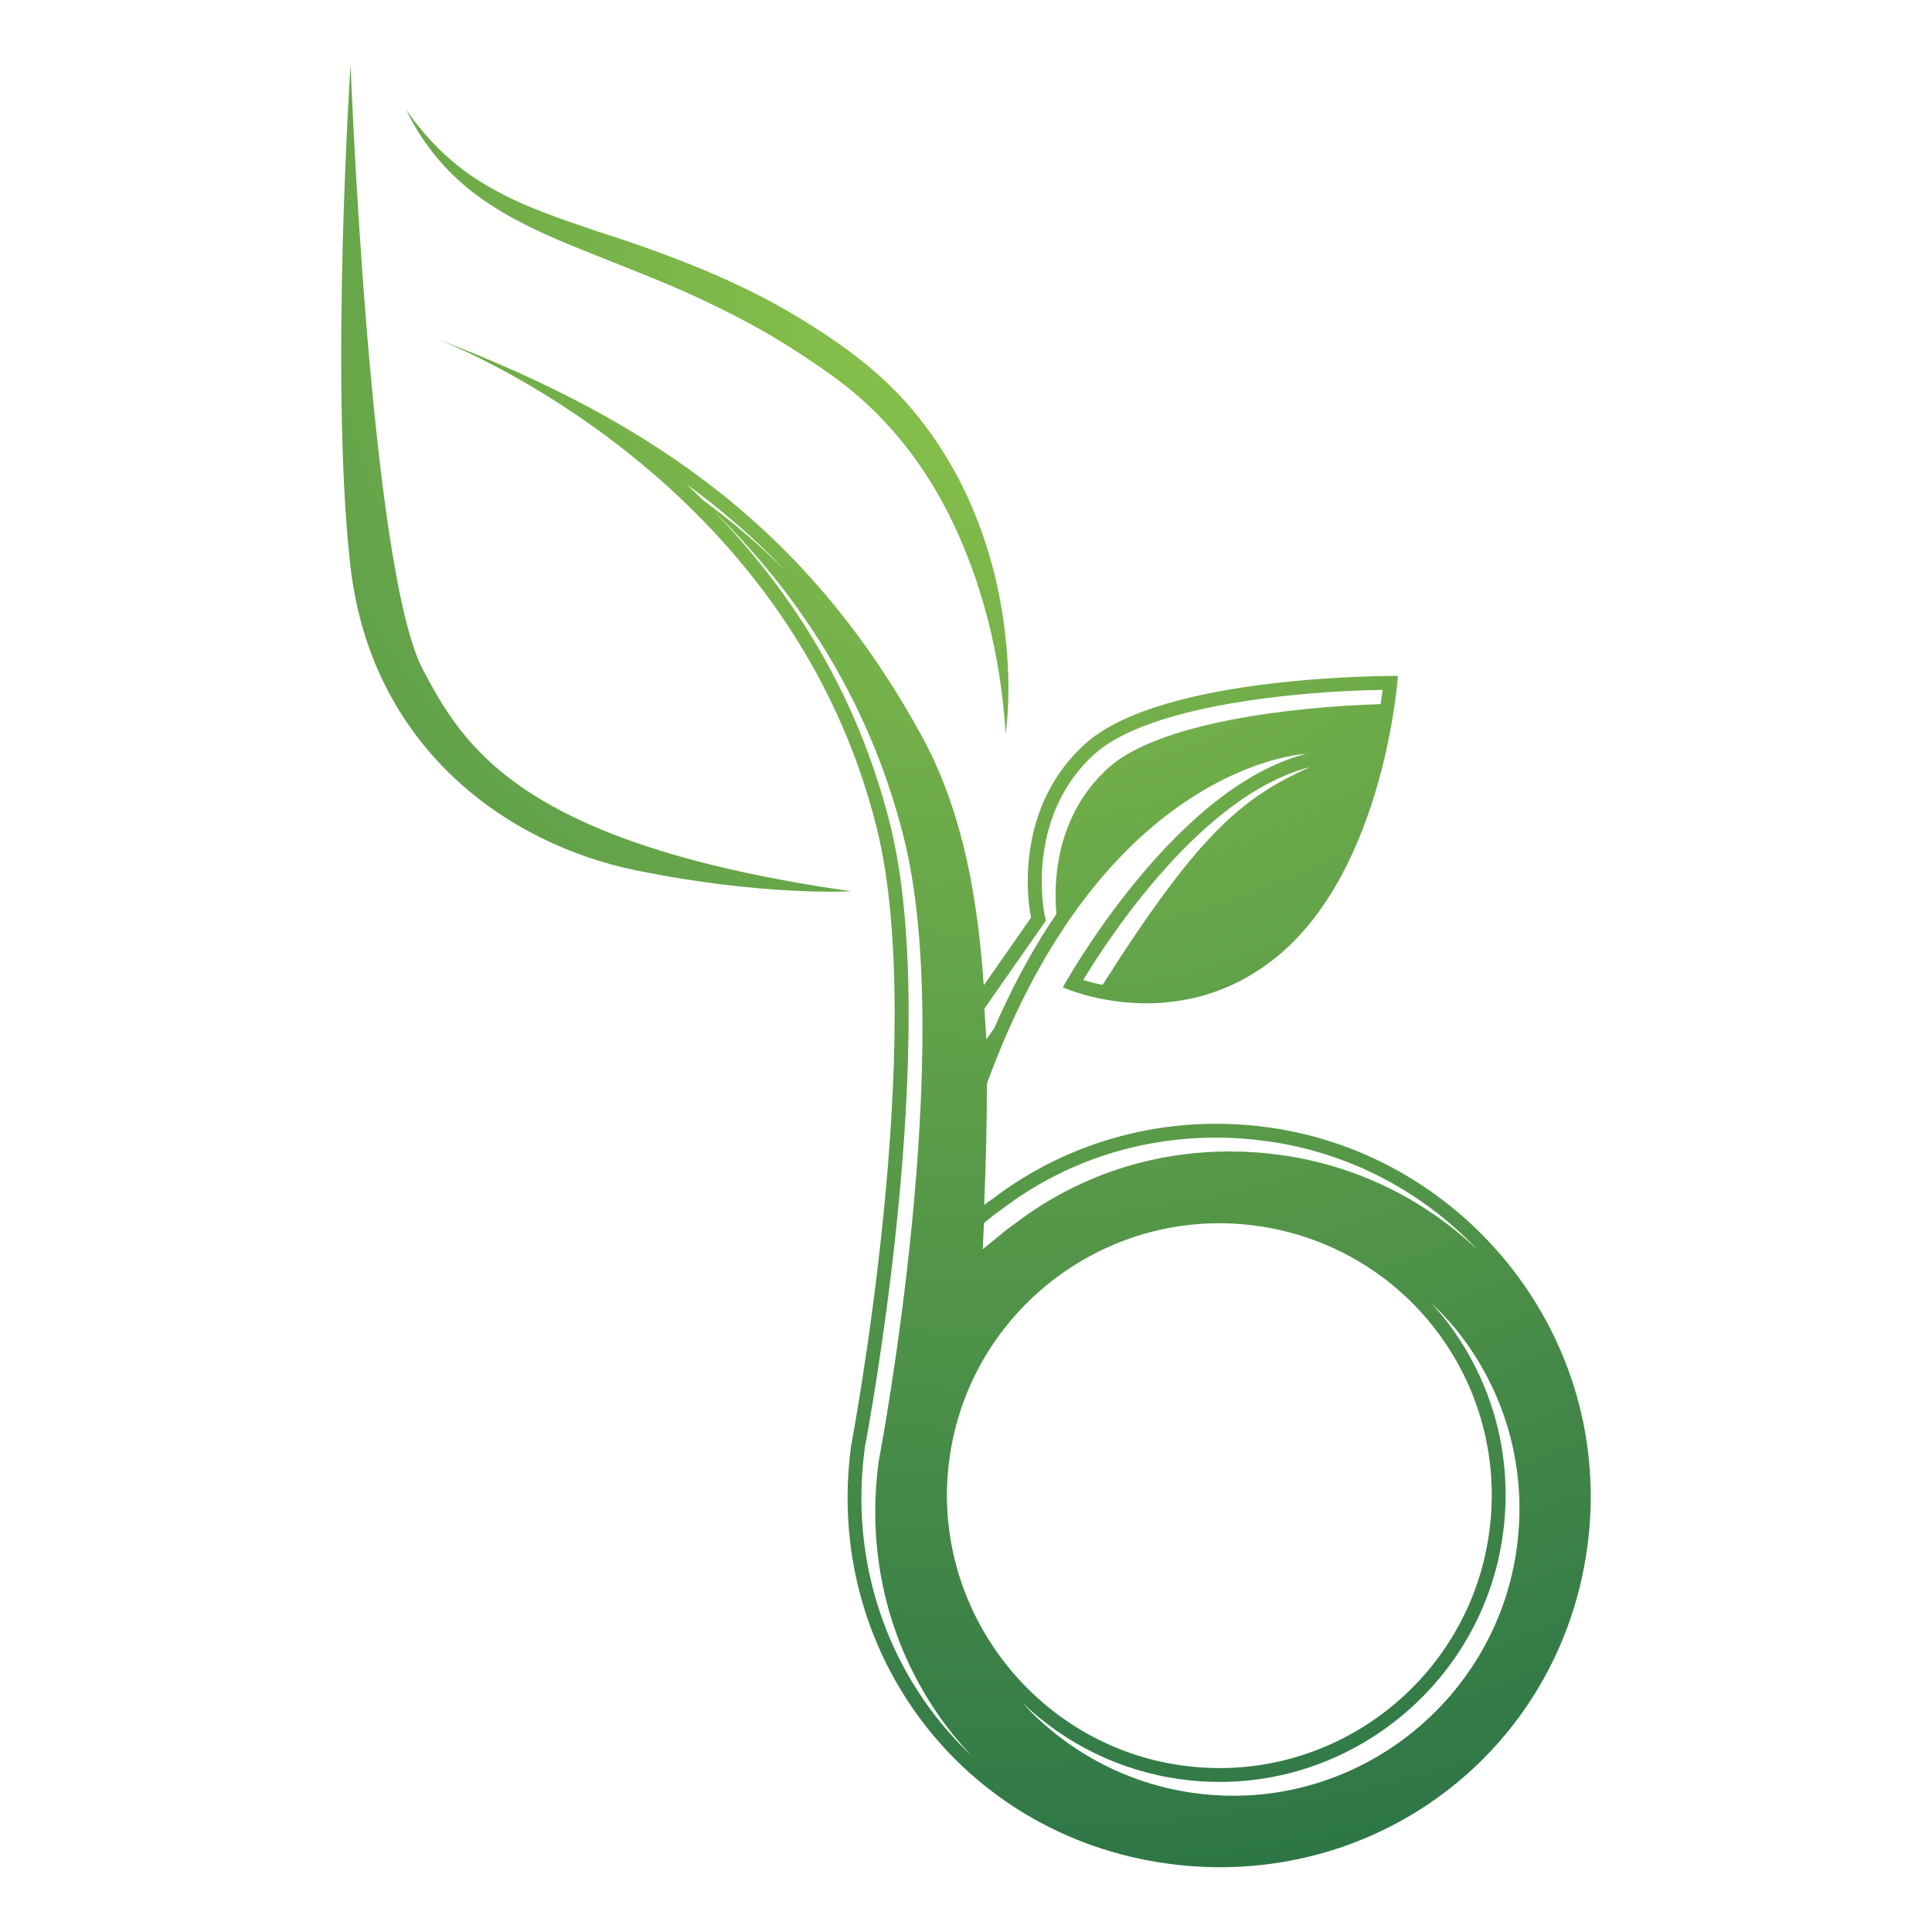
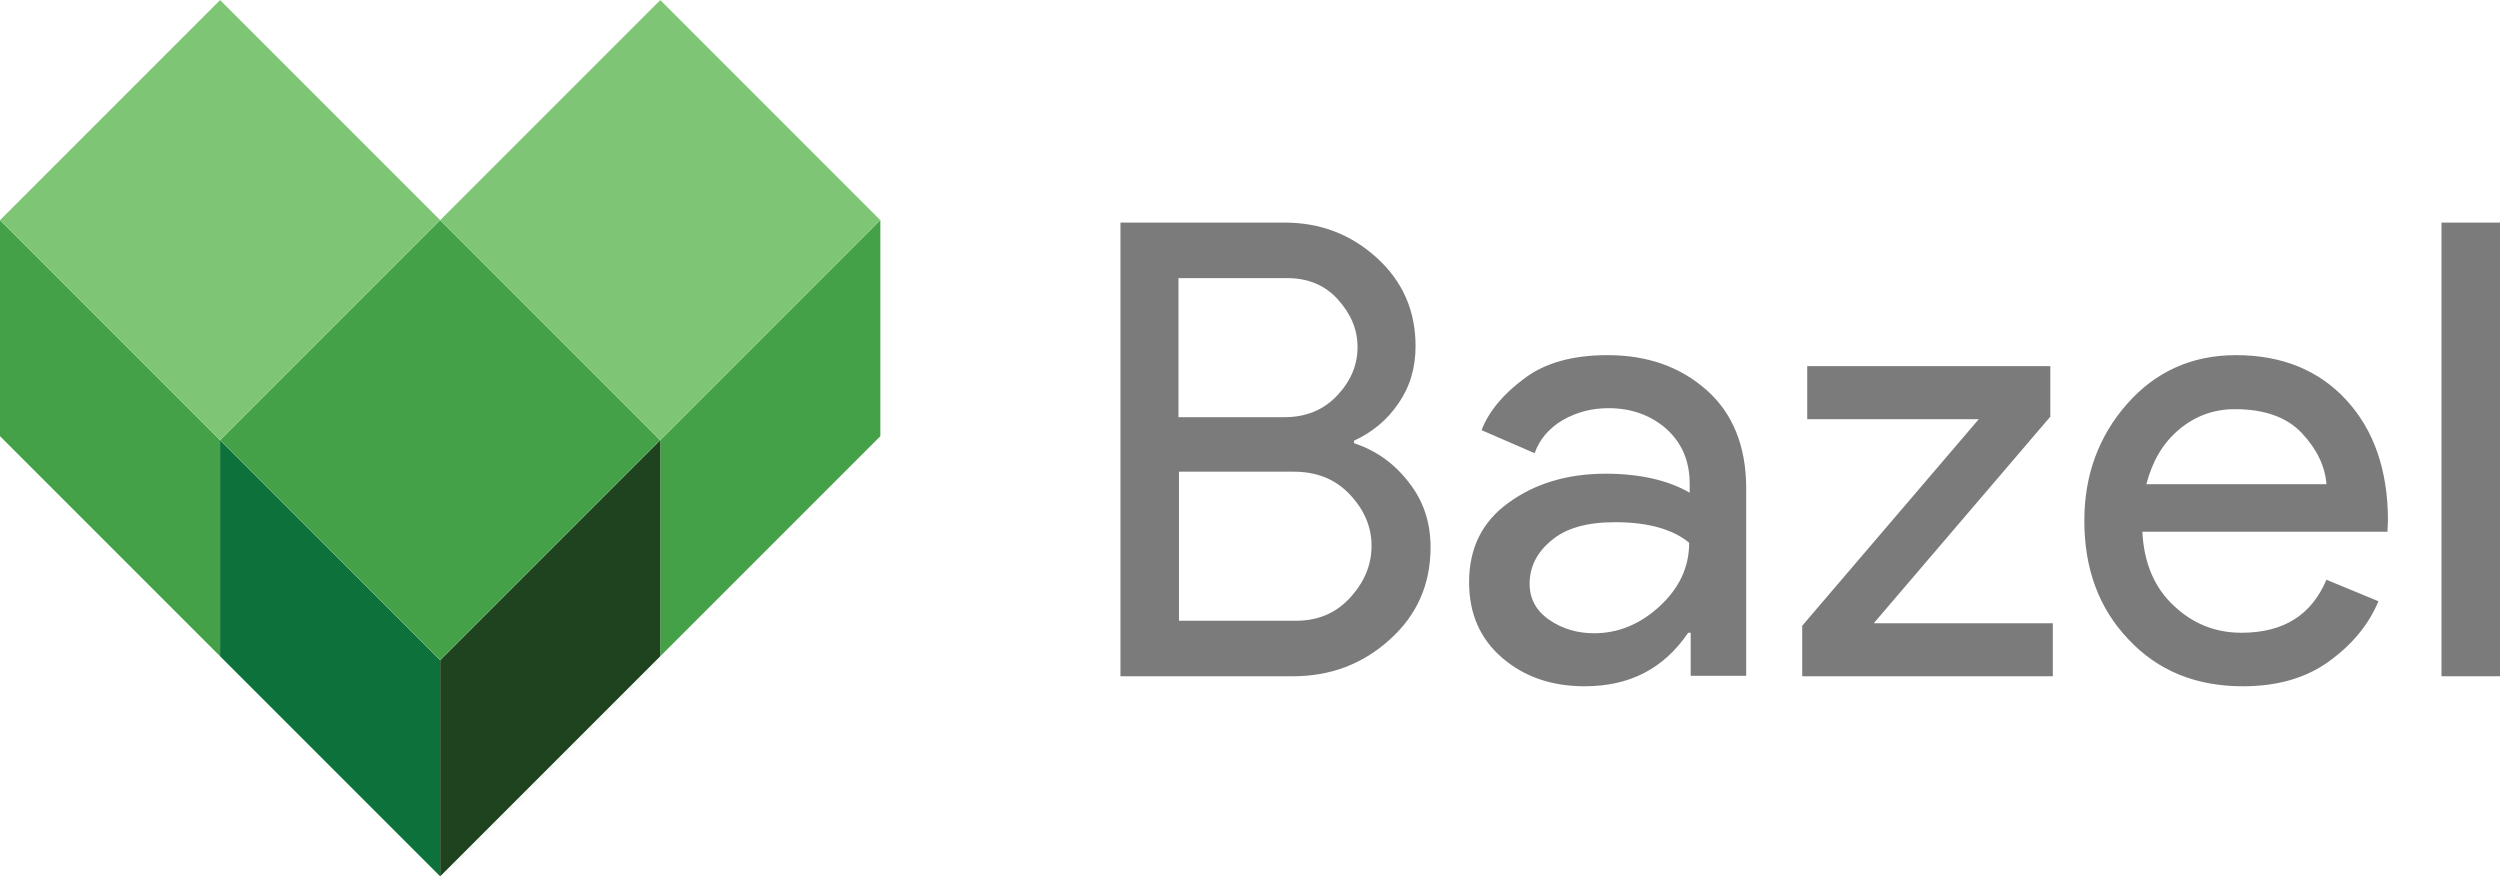
- <svg xmlns="http://www.w3.org/2000/svg" xmlns:xlink="http://www.w3.org/1999/xlink" width="250" height="250">
-   <defs>
-     <clipPath id="d">
-       <path d="m 147.985,279.49 c 3.393,-2.371 7.203,-3.992 10.951,-5.478 l 0,0 c 3.738,-1.518 7.478,-2.913 11.08,-4.575 l 0,0 c 3.59,-1.67 7.102,-3.484 10.399,-5.635 l 0,0 c 0.829,-0.532 1.653,-1.087 2.454,-1.637 l 0,0 c 0.809,-0.561 1.638,-1.149 2.382,-1.725 l 0,0 c 1.53,-1.177 2.959,-2.474 4.281,-3.881 l 0,0 c 2.664,-2.808 4.871,-6.047 6.654,-9.52 l 0,0 c 3.526,-6.993 5.465,-14.865 5.963,-22.899 l 0,0 c 0.504,4.022 0.294,8.111 -0.285,12.152 l 0,0 c -0.623,4.045 -1.736,8.035 -3.409,11.824 l 0,0 c -1.67,3.79 -3.929,7.348 -6.719,10.468 l 0,0 c -2.822,3.126 -6.205,5.652 -9.662,7.826 l 0,0 c -6.926,4.452 -14.704,7.368 -22.336,9.81 l 0,0 c -3.786,1.296 -7.563,2.539 -10.966,4.507 l 0,0 c -3.442,1.911 -6.378,4.686 -8.661,8.013 l 0,0 c 1.715,-3.658 4.477,-6.882 7.874,-9.25" />
-     </clipPath>
-     <radialGradient cx="0" cy="0" r="1" fx="0" fy="0" id="a" gradientUnits="userSpaceOnUse" gradientTransform="matrix(37.26 -181.5 -181.5 -37.26 203.71 274.94)" spreadMethod="pad">
-       <stop offset="0" stop-color="#90c84b" />
-       <stop offset="1" stop-color="#256f46" />
-     </radialGradient>
-     <clipPath id="f">
-       <path d="m 134.29,241.719 c 2.117,-19.034 16.329,-28.986 29.573,-31.684 l 0,0 c 13.239,-2.707 22.289,-2.172 22.289,-2.172 l 0,0 c -34.368,4.912 -40.138,15.059 -44.33,22.933 l 0,0 c -5.514,10.39 -7.491,62.632 -7.491,62.632 l 0,0 c 0,0 -2.157,-32.68 -0.041,-51.709" />
-     </clipPath>
-     <radialGradient cx="0" cy="0" r="1" fx="0" fy="0" id="b" gradientUnits="userSpaceOnUse" gradientTransform="matrix(37.26 -181.5 -181.5 -37.26 203.71 274.94)" spreadMethod="pad">
-       <stop offset="0" stop-color="#90c84b" />
-       <stop offset="1" stop-color="#256f46" />
-     </radialGradient>
-     <clipPath id="h">
-       <path d="m 188.8,214.415 c 5.376,-21.65 -2.645,-63.904 -2.645,-63.904 l 0,0 c -2.911,-21.256 11.489,-40.394 32.742,-43.302 l 0,0 c 21.408,-2.925 40.572,11.619 43.456,32.727 l 0,0 c 2.95,21.555 -12.532,40.687 -33.029,43.488 l 0,0 c -10.638,1.458 -20.71,-1.467 -28.426,-7.324 l 0,0 c -0.324,-0.245 -0.667,-0.461 -0.98,-0.717 l 0,0 c 0.196,4.505 0.292,8.674 0.283,12.558 l 0,0 c 12.11,33.218 33.039,34.151 33.039,34.151 l 0,0 c -13.867,-3.563 -25.174,-24.17 -25.174,-24.17 l 0,0 c 0,0 11.655,-5.318 22.068,3.098 l 0,0 c 11.287,9.127 12.62,29.135 12.62,29.135 l 0,0 c 0,0 -24.356,0.221 -32.369,-7.023 l 0,0 c -8.016,-7.242 -5.613,-18 -5.613,-18 l 0,0 -4.896,-7.01 c -0.737,10.952 -2.762,19.196 -6.535,26.03 l 0,0 c -11.423,20.704 -27.091,32.117 -49.985,40.865 l 0,0 c 4.472,-1.809 36.797,-15.865 45.444,-50.602 m -17.992,33.948 c -0.569,0.564 -1.142,1.115 -1.714,1.65 l 0,0 c 3.752,-2.728 7.134,-5.692 10.235,-8.932 l 0,0 c -2.628,2.599 -5.446,5.026 -8.521,7.282 m 23.799,-125.52 c -5.891,7.805 -8.39,17.561 -7.033,27.473 l 0,0 c 0.319,1.665 8.007,42.738 2.617,64.445 l 0,0 c -3.491,14.024 -10.686,24.706 -18.435,32.64 l 0,0 c 8.285,-8.064 16.162,-19.187 19.868,-34.073 l 0,0 c 5.39,-21.707 -2.298,-62.78 -2.617,-64.445 l 0,0 c -1.357,-9.911 1.142,-19.667 7.033,-27.473 l 0,0 c 0.812,-1.073 1.68,-2.09 2.59,-3.055 l 0,0 c -1.448,1.375 -2.798,2.868 -4.023,4.488 m 5.332,72.866 6.37,9.119 -0.137,0.616 c -0.023,0.096 -2.103,10.052 5.175,16.625 l 0,0 c 5.524,4.995 20.734,6.508 29.818,6.643 l 0,0 c -0.05,-0.413 -0.12,-0.922 -0.201,-1.472 l 0,0 c -9.177,-0.284 -22.979,-1.897 -28.185,-6.605 l 0,0 c -5.593,-5.052 -5.657,-12.083 -5.379,-15.12 l 0,0 c -2.247,-3.3 -4.427,-7.206 -6.44,-11.83 l 0,0 -0.809,-1.156 -0.212,3.18 z m 10.233,2.973 c 2.836,4.672 12.411,19.193 23.426,22.021 l 0,0 c -6.888,-3.146 -11.297,-6.596 -21.423,-22.533 l 0,0 c -0.782,0.162 -1.46,0.345 -2.003,0.512 m -10.275,-25.166 0.927,0.757 c 0.154,0.126 0.319,0.24 0.482,0.354 l 0,0 c 0.154,0.109 0.309,0.219 0.46,0.333 l 0,0 c 6.379,4.842 14.041,7.403 22.155,7.403 l 0,0 c 1.725,0 3.477,-0.121 5.208,-0.358 l 0,0 c 8.42,-1.151 16.078,-5.125 21.914,-11.305 l 0,0 c -5.632,5.361 -12.733,8.813 -20.48,9.872 l 0,0 c -1.732,0.238 -3.484,0.358 -5.209,0.358 l 0,0 c -8.114,0 -15.777,-2.561 -22.155,-7.403 l 0,0 c -0.151,-0.114 -0.305,-0.223 -0.46,-0.333 l 0,0 c -0.163,-0.115 -0.328,-0.228 -0.481,-0.354 l 0,0 -2.479,-2.024 0.118,2.7 z m 20.545,-56.156 c -15.331,2.103 -26.212,16.426 -24.118,31.76 l 0,0 c 2.123,15.483 16.43,26.213 31.762,24.116 l 0,0 c 15.487,-2.12 26.232,-16.274 24.113,-31.757 l 0,0 c -1.919,-14.057 -13.982,-24.382 -27.905,-24.382 l 0,0 c -1.271,0 -2.556,0.086 -3.852,0.263 m 33.177,23.926 c 1.076,7.867 -0.96,15.662 -5.732,21.95 l 0,0 c -0.549,0.723 -1.134,1.406 -1.741,2.071 l 0,0 c 1.134,-1.082 2.21,-2.236 3.173,-3.505 l 0,0 c 4.773,-6.287 6.81,-14.081 5.734,-21.95 l 0,0 c -1.996,-14.607 -14.603,-25.62 -29.327,-25.62 l 0,0 c -1.343,0 -2.703,0.093 -4.045,0.276 l 0,0 c -7.135,0.978 -13.327,4.44 -17.839,9.384 l 0,0 c 4.356,-4.168 9.992,-7.071 16.406,-7.95 l 0,0 c 1.342,-0.184 2.702,-0.278 4.045,-0.278 l 0,0 c 14.725,0 27.331,11.015 29.326,25.622" />
-     </clipPath>
-     <radialGradient cx="0" cy="0" r="1" fx="0" fy="0" id="c" gradientUnits="userSpaceOnUse" gradientTransform="scale(185.3) rotate(-78.4 1.46 .07)" spreadMethod="pad">
-       <stop offset="0" stop-color="#90c84b" />
-       <stop offset="1" stop-color="#256f46" />
-     </radialGradient>
-     <radialGradient cx="0" cy="0" r="1" fx="0" fy="0" id="e" xlink:href="#a" gradientUnits="userSpaceOnUse" gradientTransform="matrix(37.26 -181.5 -181.5 -37.26 203.71 274.94)" spreadMethod="pad" />
-     <radialGradient cx="0" cy="0" r="1" fx="0" fy="0" id="g" xlink:href="#b" gradientUnits="userSpaceOnUse" gradientTransform="matrix(37.26 -181.5 -181.5 -37.26 203.71 274.94)" spreadMethod="pad" />
-     <radialGradient cx="0" cy="0" r="1" fx="0" fy="0" id="i" xlink:href="#c" gradientUnits="userSpaceOnUse" gradientTransform="scale(185.3) rotate(-78.4 1.46 .07)" spreadMethod="pad" />
-   </defs>
-   <g clip-path="url(#d)" transform="matrix(1.25 0 0 -1.25 -122.55 375.16)">
-     <path d="m 147.985,279.49 c 3.393,-2.371 7.203,-3.992 10.951,-5.478 l 0,0 c 3.738,-1.518 7.478,-2.913 11.08,-4.575 l 0,0 c 3.59,-1.67 7.102,-3.484 10.399,-5.635 l 0,0 c 0.829,-0.532 1.653,-1.087 2.454,-1.637 l 0,0 c 0.809,-0.561 1.638,-1.149 2.382,-1.725 l 0,0 c 1.53,-1.177 2.959,-2.474 4.281,-3.881 l 0,0 c 2.664,-2.808 4.871,-6.047 6.654,-9.52 l 0,0 c 3.526,-6.993 5.465,-14.865 5.963,-22.899 l 0,0 c 0.504,4.022 0.294,8.111 -0.285,12.152 l 0,0 c -0.623,4.045 -1.736,8.035 -3.409,11.824 l 0,0 c -1.67,3.79 -3.929,7.348 -6.719,10.468 l 0,0 c -2.822,3.126 -6.205,5.652 -9.662,7.826 l 0,0 c -6.926,4.452 -14.704,7.368 -22.336,9.81 l 0,0 c -3.786,1.296 -7.563,2.539 -10.966,4.507 l 0,0 c -3.442,1.911 -6.378,4.686 -8.661,8.013 l 0,0 c 1.715,-3.658 4.477,-6.882 7.874,-9.25" fill="url(#e)" />
-   </g>
-   <g clip-path="url(#f)" transform="matrix(1.25 0 0 -1.25 -122.55 375.16)">
-     <path d="m 134.29,241.719 c 2.117,-19.034 16.329,-28.986 29.573,-31.684 l 0,0 c 13.239,-2.707 22.289,-2.172 22.289,-2.172 l 0,0 c -34.368,4.912 -40.138,15.059 -44.33,22.933 l 0,0 c -5.514,10.39 -7.491,62.632 -7.491,62.632 l 0,0 c 0,0 -2.157,-32.68 -0.041,-51.709" fill="url(#g)" />
-   </g>
-   <g clip-path="url(#h)" transform="matrix(1.25 0 0 -1.25 -122.55 375.16)">
-     <path d="m 188.8,214.415 c 5.376,-21.65 -2.645,-63.904 -2.645,-63.904 l 0,0 c -2.911,-21.256 11.489,-40.394 32.742,-43.302 l 0,0 c 21.408,-2.925 40.572,11.619 43.456,32.727 l 0,0 c 2.95,21.555 -12.532,40.687 -33.029,43.488 l 0,0 c -10.638,1.458 -20.71,-1.467 -28.426,-7.324 l 0,0 c -0.324,-0.245 -0.667,-0.461 -0.98,-0.717 l 0,0 c 0.196,4.505 0.292,8.674 0.283,12.558 l 0,0 c 12.11,33.218 33.039,34.151 33.039,34.151 l 0,0 c -13.867,-3.563 -25.174,-24.17 -25.174,-24.17 l 0,0 c 0,0 11.655,-5.318 22.068,3.098 l 0,0 c 11.287,9.127 12.62,29.135 12.62,29.135 l 0,0 c 0,0 -24.356,0.221 -32.369,-7.023 l 0,0 c -8.016,-7.242 -5.613,-18 -5.613,-18 l 0,0 -4.896,-7.01 c -0.737,10.952 -2.762,19.196 -6.535,26.03 l 0,0 c -11.423,20.704 -27.091,32.117 -49.985,40.865 l 0,0 c 4.472,-1.809 36.797,-15.865 45.444,-50.602 m -17.992,33.948 c -0.569,0.564 -1.142,1.115 -1.714,1.65 l 0,0 c 3.752,-2.728 7.134,-5.692 10.235,-8.932 l 0,0 c -2.628,2.599 -5.446,5.026 -8.521,7.282 m 23.799,-125.52 c -5.891,7.805 -8.39,17.561 -7.033,27.473 l 0,0 c 0.319,1.665 8.007,42.738 2.617,64.445 l 0,0 c -3.491,14.024 -10.686,24.706 -18.435,32.64 l 0,0 c 8.285,-8.064 16.162,-19.187 19.868,-34.073 l 0,0 c 5.39,-21.707 -2.298,-62.78 -2.617,-64.445 l 0,0 c -1.357,-9.911 1.142,-19.667 7.033,-27.473 l 0,0 c 0.812,-1.073 1.68,-2.09 2.59,-3.055 l 0,0 c -1.448,1.375 -2.798,2.868 -4.023,4.488 m 5.332,72.866 6.37,9.119 -0.137,0.616 c -0.023,0.096 -2.103,10.052 5.175,16.625 l 0,0 c 5.524,4.995 20.734,6.508 29.818,6.643 l 0,0 c -0.05,-0.413 -0.12,-0.922 -0.201,-1.472 l 0,0 c -9.177,-0.284 -22.979,-1.897 -28.185,-6.605 l 0,0 c -5.593,-5.052 -5.657,-12.083 -5.379,-15.12 l 0,0 c -2.247,-3.3 -4.427,-7.206 -6.44,-11.83 l 0,0 -0.809,-1.156 -0.212,3.18 z m 10.233,2.973 c 2.836,4.672 12.411,19.193 23.426,22.021 l 0,0 c -6.888,-3.146 -11.297,-6.596 -21.423,-22.533 l 0,0 c -0.782,0.162 -1.46,0.345 -2.003,0.512 m -10.275,-25.166 0.927,0.757 c 0.154,0.126 0.319,0.24 0.482,0.354 l 0,0 c 0.154,0.109 0.309,0.219 0.46,0.333 l 0,0 c 6.379,4.842 14.041,7.403 22.155,7.403 l 0,0 c 1.725,0 3.477,-0.121 5.208,-0.358 l 0,0 c 8.42,-1.151 16.078,-5.125 21.914,-11.305 l 0,0 c -5.632,5.361 -12.733,8.813 -20.48,9.872 l 0,0 c -1.732,0.238 -3.484,0.358 -5.209,0.358 l 0,0 c -8.114,0 -15.777,-2.561 -22.155,-7.403 l 0,0 c -0.151,-0.114 -0.305,-0.223 -0.46,-0.333 l 0,0 c -0.163,-0.115 -0.328,-0.228 -0.481,-0.354 l 0,0 -2.479,-2.024 0.118,2.7 z m 20.545,-56.156 c -15.331,2.103 -26.212,16.426 -24.118,31.76 l 0,0 c 2.123,15.483 16.43,26.213 31.762,24.116 l 0,0 c 15.487,-2.12 26.232,-16.274 24.113,-31.757 l 0,0 c -1.919,-14.057 -13.982,-24.382 -27.905,-24.382 l 0,0 c -1.271,0 -2.556,0.086 -3.852,0.263 m 33.177,23.926 c 1.076,7.867 -0.96,15.662 -5.732,21.95 l 0,0 c -0.549,0.723 -1.134,1.406 -1.741,2.071 l 0,0 c 1.134,-1.082 2.21,-2.236 3.173,-3.505 l 0,0 c 4.773,-6.287 6.81,-14.081 5.734,-21.95 l 0,0 c -1.996,-14.607 -14.603,-25.62 -29.327,-25.62 l 0,0 c -1.343,0 -2.703,0.093 -4.045,0.276 l 0,0 c -7.135,0.978 -13.327,4.44 -17.839,9.384 l 0,0 c 4.356,-4.168 9.992,-7.071 16.406,-7.95 l 0,0 c 1.342,-0.184 2.702,-0.278 4.045,-0.278 l 0,0 c 14.725,0 27.331,11.015 29.326,25.622" fill="url(#i)" />
-   </g>
+ <svg xmlns="http://www.w3.org/2000/svg" viewBox="0 0 499.8 175.2">
+   <style>
+     .regular{fill:#44A147;} .light{fill:#7EC575;} .dark-left{fill:#0C713A;} .dark-right{fill:#1E431E;} .text{opacity:0.52; fill:#010101;}
+   </style>
+   <path class="regular" d="M0 44v43.2l44 44V88z" />
+   <path class="dark-left" d="M88 132v43.2l-44-44V88z" />
+   <path class="regular" d="M176 44v43.2l-44 44V88z" />
+   <path class="dark-right" d="M88 132l44-44v43.2l-44 44z" />
+   <path class="light" d="M44 .018l43.982 43.98L44 87.982.018 44z" />
+   <path class="regular" d="M88 44.017L131.982 88 88 131.98 44.018 88z" />
+   <path class="light" d="M132 .017L175.98 44 132 87.98 88.017 44z" />
+   <path class="text" d="M224 135.2V44.5h32.8c7.1 0 13.2 2.3 18.4 7 5.2 4.7 7.8 10.6 7.8 17.7 0 4.3-1.1 8.1-3.4 11.4-2.2 3.3-5.2 5.8-8.9 7.5v.5c4.5 1.5 8.1 4.1 11 7.9 2.9 3.7 4.3 8 4.3 12.9 0 7.4-2.7 13.6-8.2 18.5-5.4 4.9-11.9 7.3-19.3 7.3H224zm11.7-51.8h21.1c4.4 0 7.9-1.5 10.6-4.4 2.7-2.9 4-6.1 4-9.6s-1.3-6.6-3.9-9.5c-2.6-2.9-6-4.3-10.2-4.3h-21.7v27.8zm0 40.7h23.4c4.5 0 8.1-1.6 10.9-4.7 2.8-3.1 4.2-6.5 4.2-10.3 0-3.7-1.4-7.1-4.3-10.2-2.9-3.1-6.6-4.6-11.3-4.6h-22.9v29.8zM316.8 137.2c-6.6 0-12.1-1.9-16.5-5.7s-6.6-8.8-6.6-15.1c0-6.8 2.6-12.1 7.9-15.9 5.2-3.8 11.7-5.8 19.4-5.8 6.8 0 12.5 1.3 16.8 3.8v-1.8c0-4.6-1.6-8.2-4.7-11-3.1-2.7-7-4.1-11.5-4.1-3.4 0-6.4.8-9.2 2.4-2.7 1.6-4.6 3.8-5.6 6.6L296.2 86c1.4-3.7 4.3-7.2 8.5-10.3 4.2-3.2 9.8-4.7 16.7-4.7 7.9 0 14.5 2.3 19.8 7 5.2 4.6 7.9 11.2 7.9 19.6v37.5H338v-8.6h-.5c-4.9 7.2-11.7 10.7-20.7 10.7zm1.9-10.6c4.8 0 9.2-1.8 13.1-5.4 3.9-3.6 5.9-7.8 5.9-12.7-3.3-2.7-8.2-4.1-14.8-4.1-5.7 0-9.9 1.2-12.8 3.7-2.9 2.4-4.3 5.3-4.3 8.6 0 3 1.3 5.4 3.9 7.2 2.6 1.8 5.6 2.7 9 2.7zM360.3 135.2v-10.1l35.3-41.3h-34.3V73.2h48.6v10.1l-35.3 41.3h35.8v10.6h-50.1zM448.4 137.2c-9.4 0-17-3.1-22.9-9.4-5.9-6.2-8.8-14.1-8.8-23.7 0-9 2.8-16.8 8.5-23.3s13-9.8 21.8-9.8c9.2 0 16.6 3 22.1 9s8.3 14 8.3 24.1l-.1 2.2h-49c.3 6.2 2.4 11.2 6.3 14.8 3.8 3.6 8.3 5.4 13.5 5.4 8.4 0 14-3.5 17-10.6l10.4 4.3c-2 4.8-5.4 8.8-10 12.1-4.6 3.3-10.3 4.9-17.1 4.9zm16.7-40.5c-.3-3.5-1.9-6.9-4.9-10.1-3-3.2-7.5-4.8-13.4-4.8-4.3 0-8 1.4-11.2 4.1-3.2 2.7-5.3 6.3-6.5 10.9h36zM499.8 135.2h-11.7V44.5h11.7v90.7z" />
</svg>
